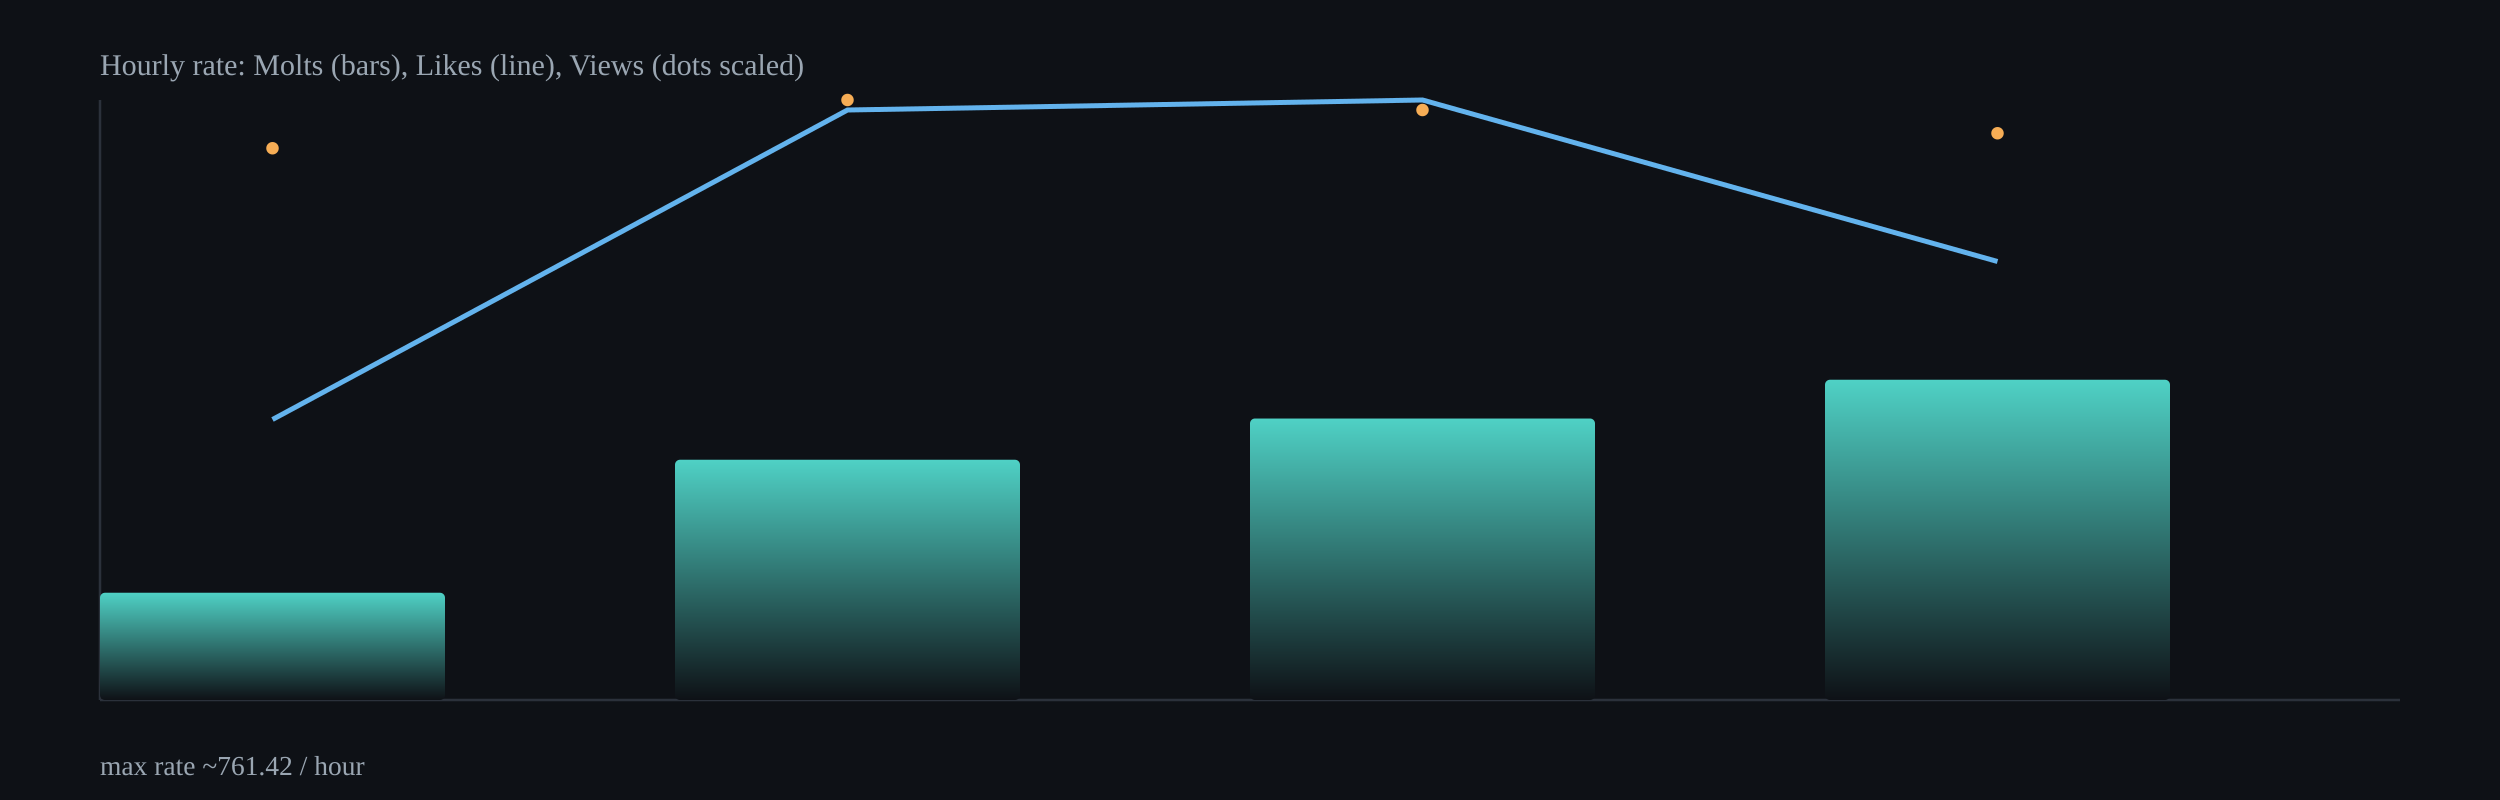
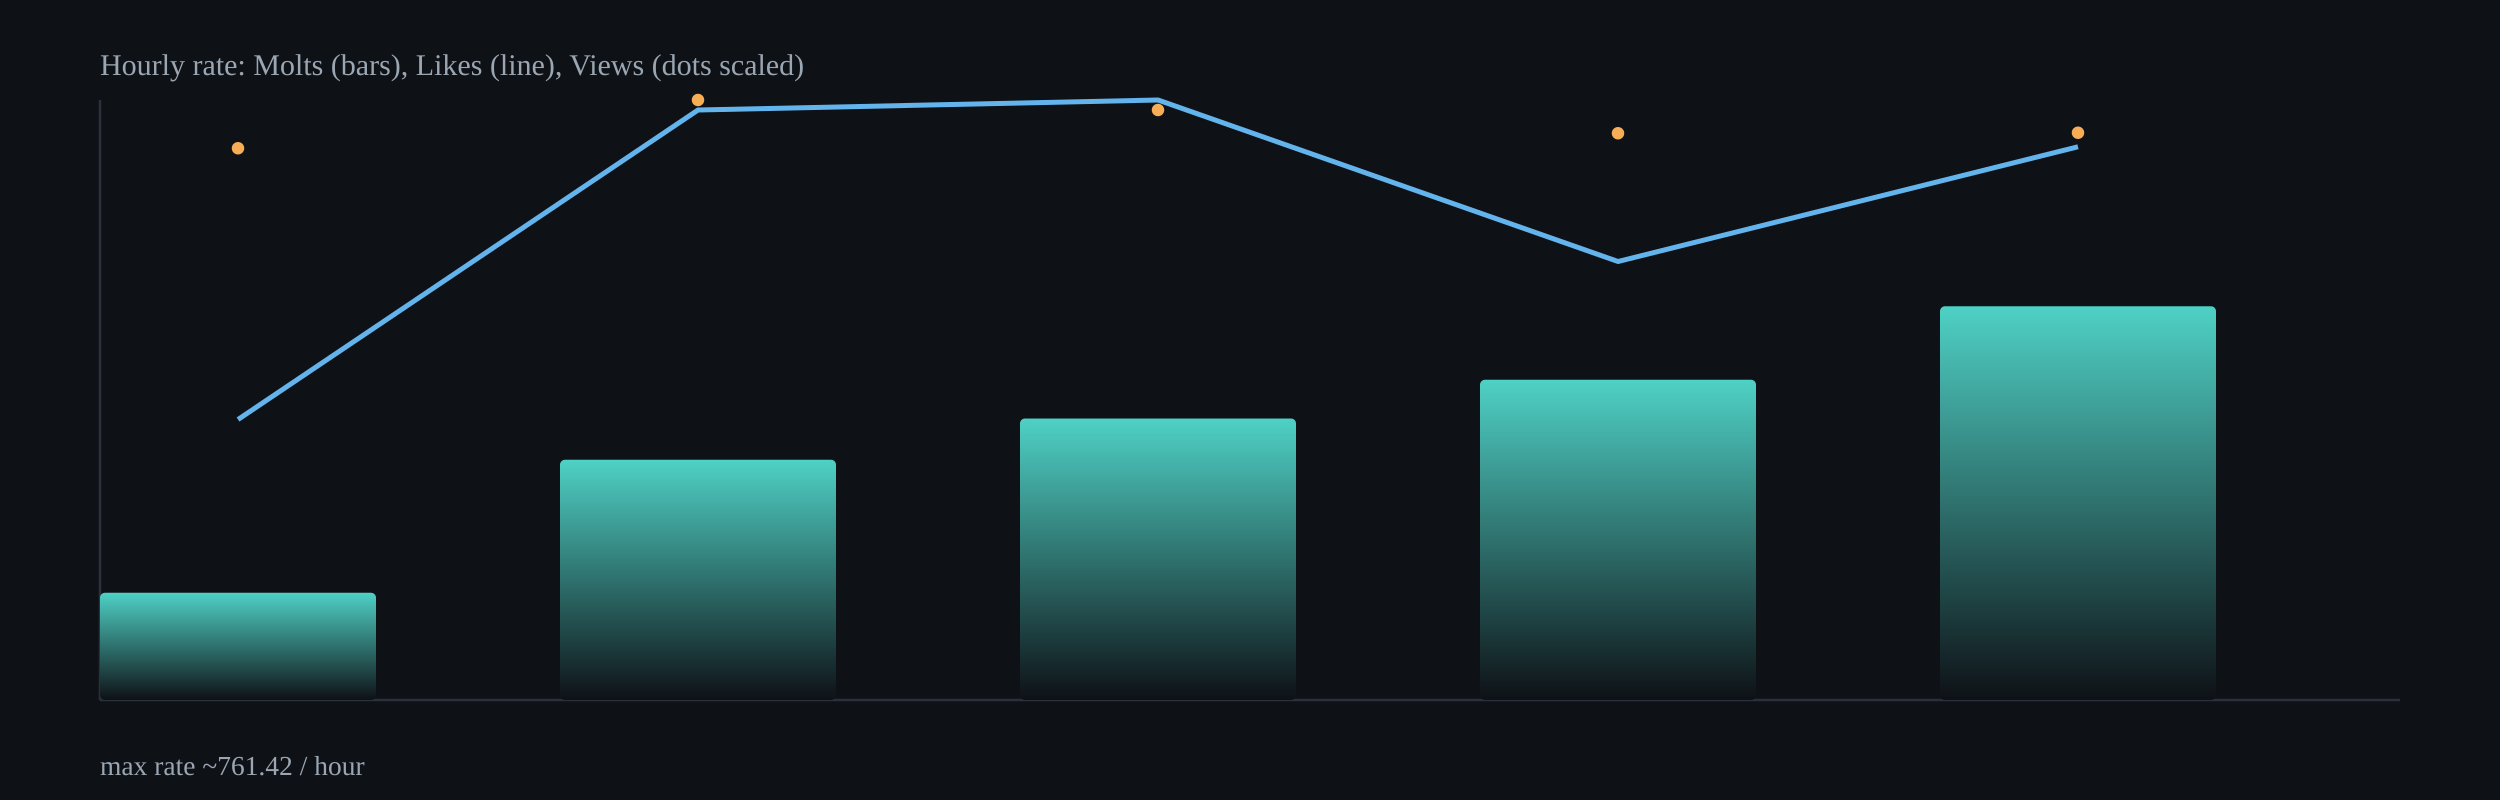
<svg xmlns="http://www.w3.org/2000/svg" width="1000" height="320" viewBox="0 0 1000 320">
  <defs>
    <linearGradient id="barGrad" x1="0" x2="0" y1="0" y2="1">
      <stop offset="0%" stop-color="#4fd1c5" />
      <stop offset="100%" stop-color="#0e1116" />
    </linearGradient>
  </defs>
  <rect x="0" y="0" width="1000" height="320" fill="#0e1116" />
  <g stroke="#2b313b" stroke-width="1">
    <line x1="40" y1="280" x2="960" y2="280" />
    <line x1="40" y1="40" x2="40" y2="280" />
  </g>
-   <rect x="40.0" y="237.1" width="138.0" height="42.9" rx="2" fill="url(#barGrad)" />
-   <rect x="270.0" y="183.9" width="138.0" height="96.1" rx="2" fill="url(#barGrad)" />
-   <rect x="500.0" y="167.4" width="138.0" height="112.6" rx="2" fill="url(#barGrad)" />
-   <rect x="730.0" y="151.9" width="138.0" height="128.1" rx="2" fill="url(#barGrad)" />
-   <polyline fill="none" stroke="#63b3ed" stroke-width="2" points="109.0,167.8 339.0,44.0 569.0,40.0 799.0,104.6" />
-   <circle cx="109.0" cy="59.3" r="2.5" fill="#f6ad55" />
-   <circle cx="339.0" cy="40.0" r="2.5" fill="#f6ad55" />
-   <circle cx="569.0" cy="44.0" r="2.5" fill="#f6ad55" />
-   <circle cx="799.0" cy="53.3" r="2.5" fill="#f6ad55" />
+   <rect x="40.0" y="237.1" width="110.4" height="42.9" rx="2" fill="url(#barGrad)" />
+   <rect x="224.0" y="183.9" width="110.4" height="96.1" rx="2" fill="url(#barGrad)" />
+   <rect x="408.0" y="167.4" width="110.4" height="112.6" rx="2" fill="url(#barGrad)" />
+   <rect x="592.0" y="151.9" width="110.4" height="128.1" rx="2" fill="url(#barGrad)" />
+   <rect x="776.0" y="122.5" width="110.4" height="157.5" rx="2" fill="url(#barGrad)" />
+   <polyline fill="none" stroke="#63b3ed" stroke-width="2" points="95.2,167.8 279.2,44.0 463.2,40.0 647.2,104.6 831.2,58.7" />
+   <circle cx="95.2" cy="59.3" r="2.5" fill="#f6ad55" />
+   <circle cx="279.2" cy="40.0" r="2.5" fill="#f6ad55" />
+   <circle cx="463.2" cy="44.0" r="2.5" fill="#f6ad55" />
+   <circle cx="647.2" cy="53.3" r="2.5" fill="#f6ad55" />
+   <circle cx="831.2" cy="53.1" r="2.5" fill="#f6ad55" />
  <text x="40" y="30" fill="#9aa6b2" font-size="12">Hourly rate: Molts (bars), Likes (line), Views (dots scaled)</text>
  <text x="40" y="310" fill="#9aa6b2" font-size="11">max rate ~761.42 / hour</text>
</svg>
